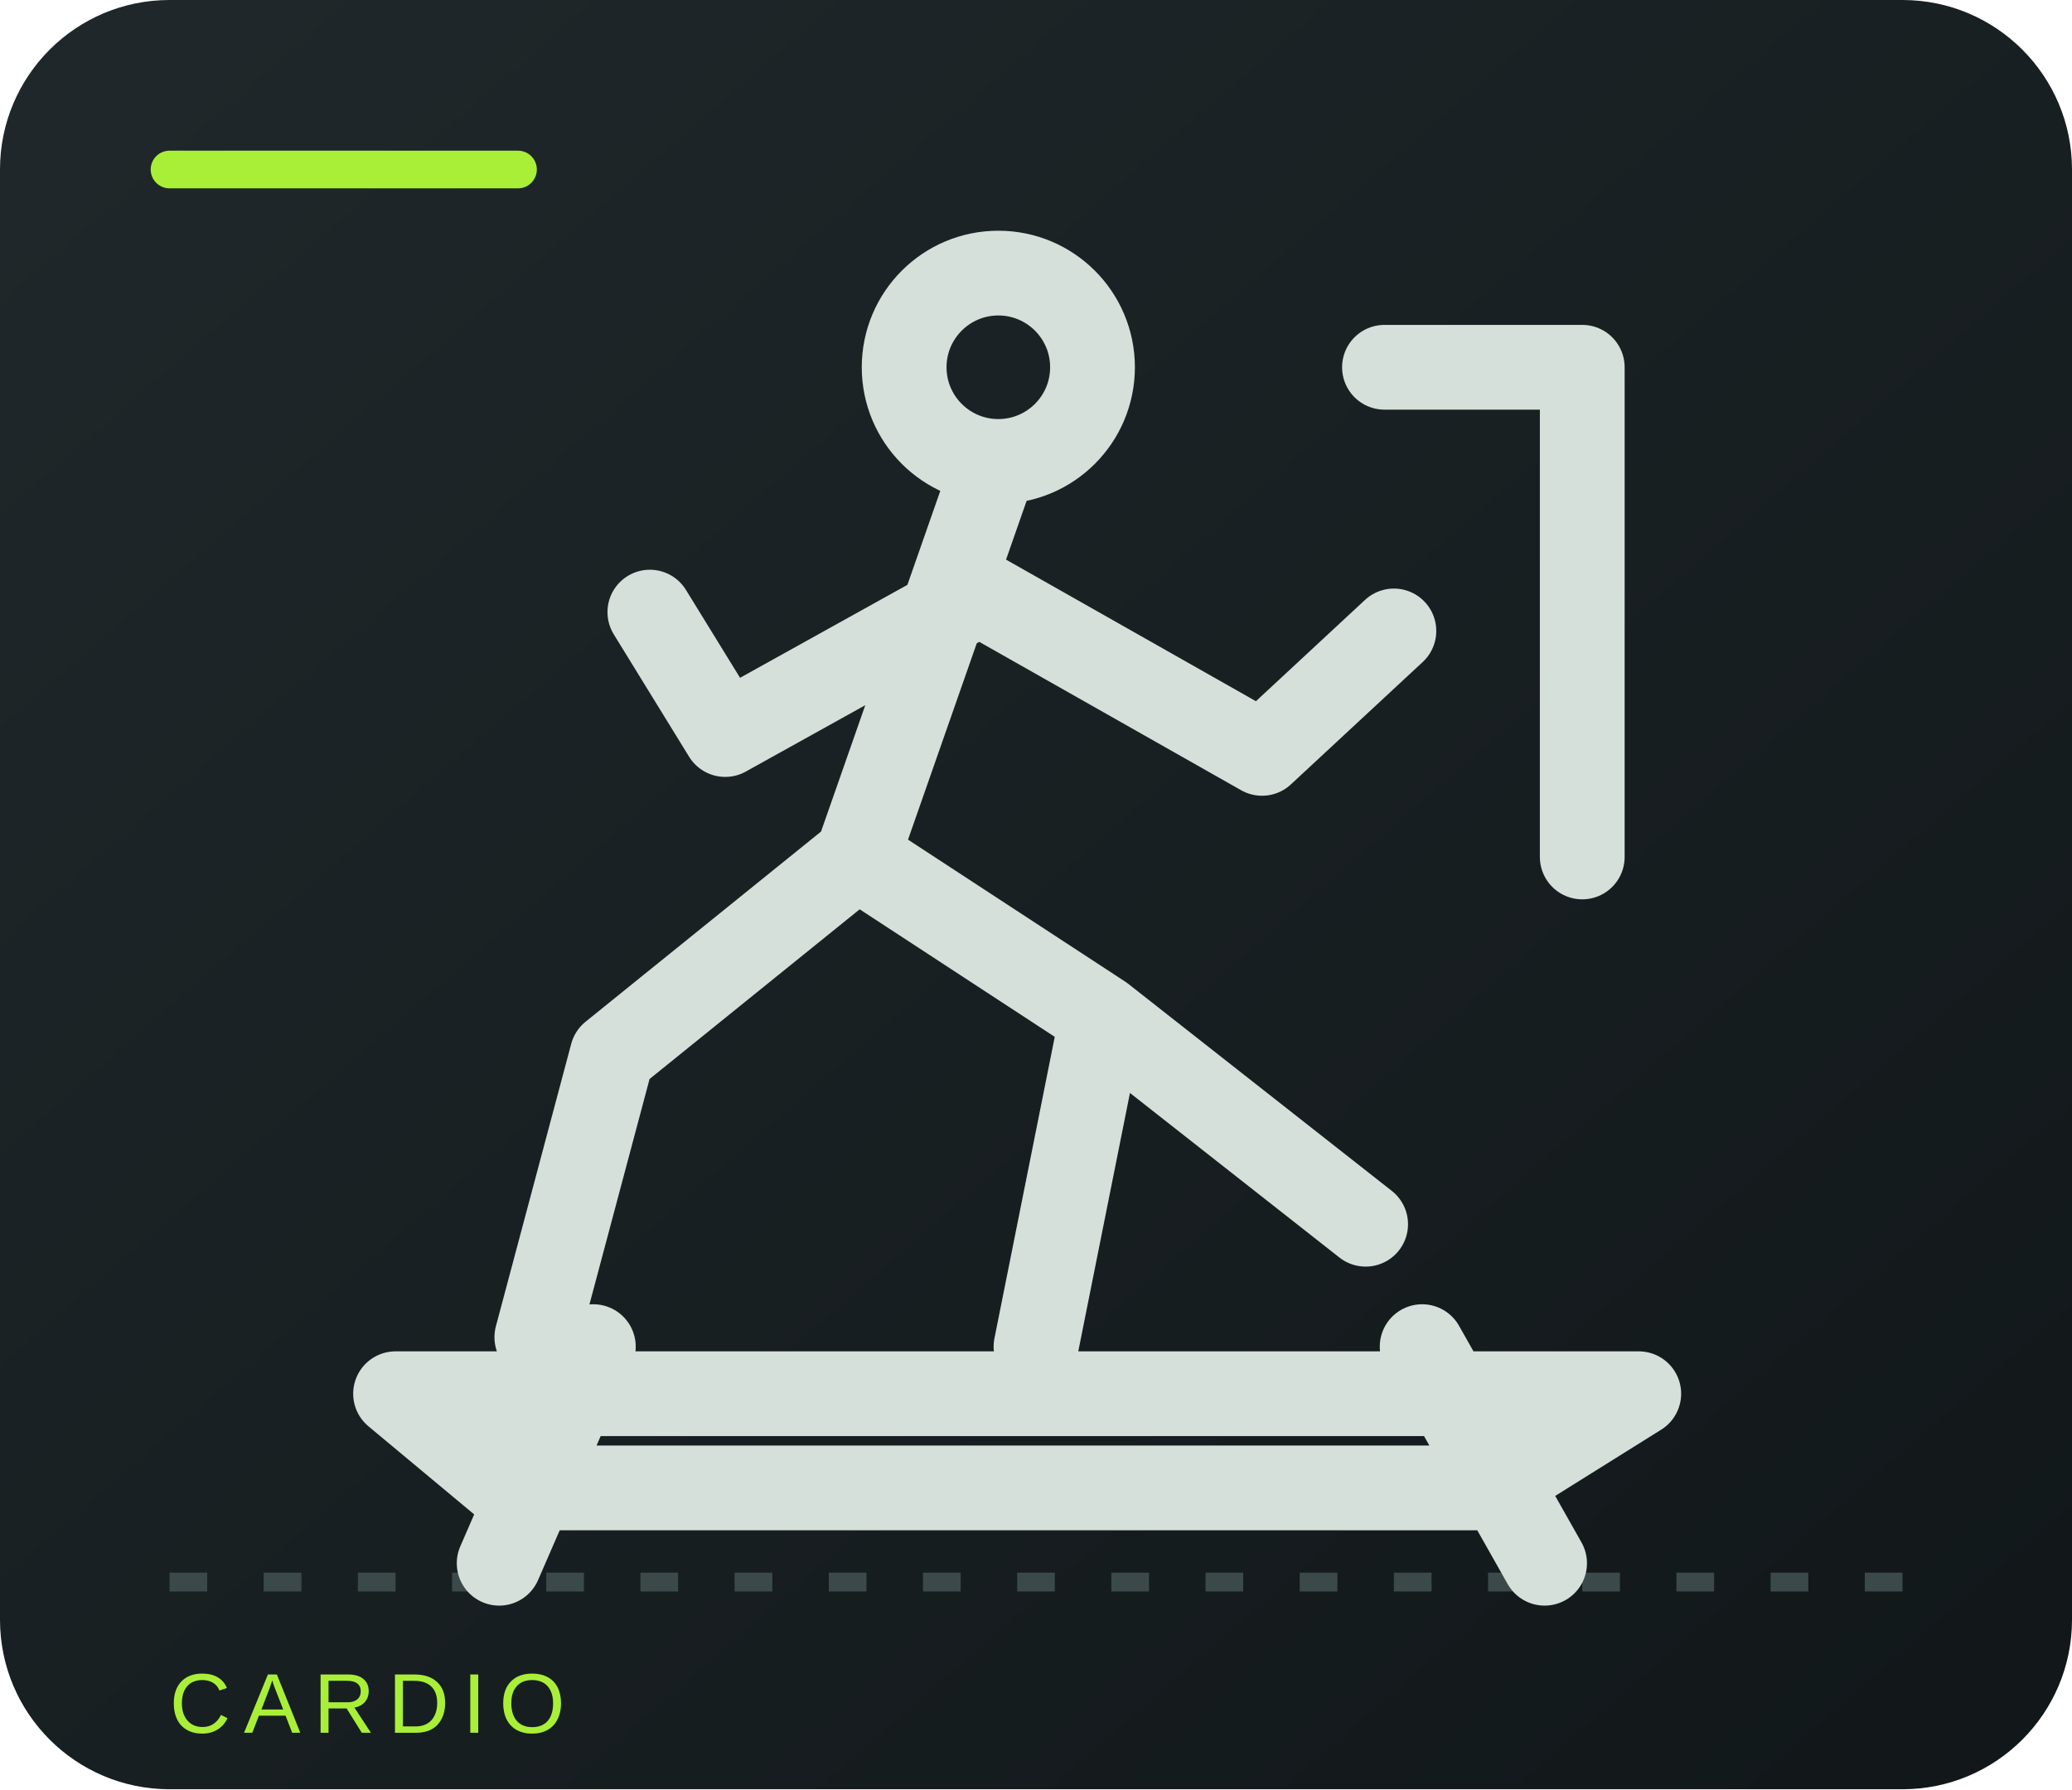
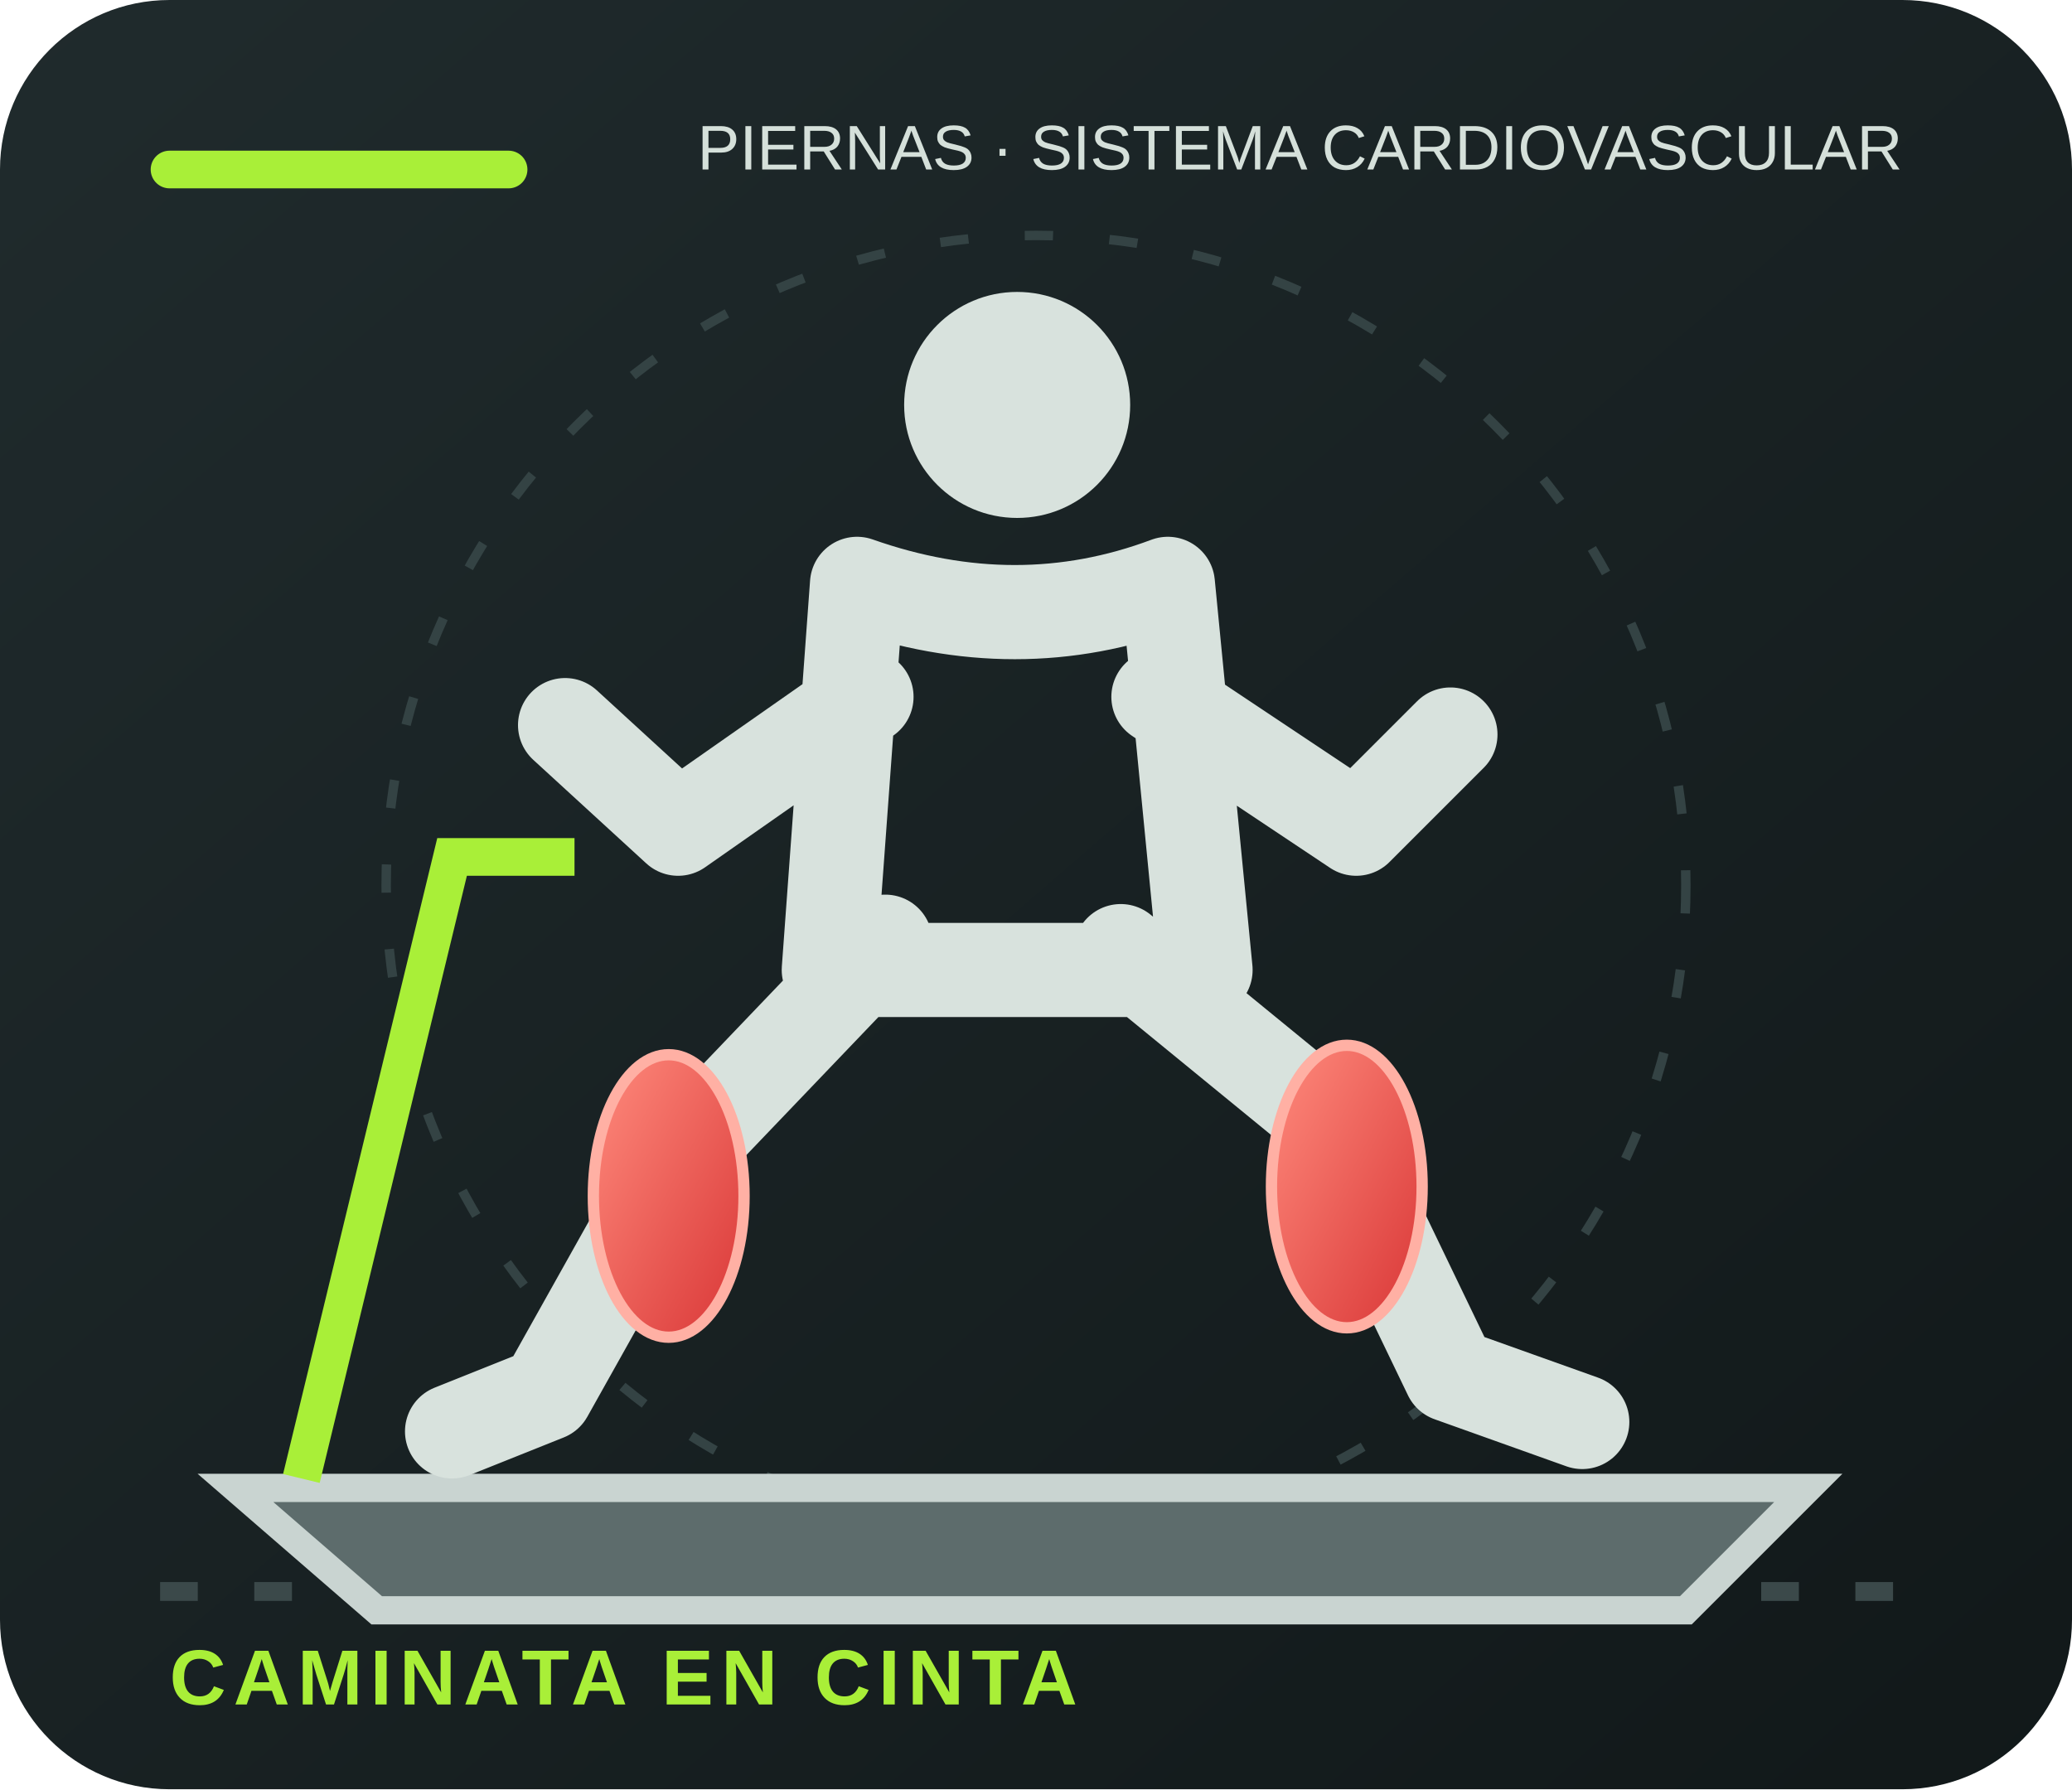
- <svg xmlns="http://www.w3.org/2000/svg" viewBox="0 0 220 190" role="img" aria-label="Ilustración de Caminata en cinta">
+ <svg xmlns="http://www.w3.org/2000/svg" viewBox="0 0 220 190" role="img" aria-label="Ilustración anatómica de CAMINATA EN CINTA">
  <defs>
    <linearGradient id="bg" x1="0" y1="0" x2="1" y2="1">
-       <stop stop-color="#20282b" />
-       <stop offset="1" stop-color="#111719" />
+       <stop stop-color="#202b2d" />
+       <stop offset="1" stop-color="#111819" />
+     </linearGradient>
+     <linearGradient id="muscle" x1="0" y1="0" x2="1" y2="1">
+       <stop stop-color="#ff8b7d" />
+       <stop offset="1" stop-color="#d93636" />
    </linearGradient>
  </defs>
  <rect width="220" height="190" rx="18" fill="url(#bg)" />
-   <path d="M18 168 H202" stroke="#3b494a" stroke-width="2" stroke-dasharray="4 6" />
-   <g fill="none" stroke="#d5e0da" stroke-width="9" stroke-linecap="round" stroke-linejoin="round">
-     <circle cx="106" cy="39" r="10" />
-     <path d="M105 51 L91 91 L117 108 L145 130 M91 91 L65 112 L57 142 M117 108 L110 143 M104 63 L77 78 L69 65 M104 63 L134 80 L148 67 M42 148 H174 L158 158 H54 Z M63 143 L53 166 M151 143 L164 166 M147 39 H168 V91" />
+   <circle cx="110" cy="94" r="69" fill="none" stroke="#344344" stroke-width="1" stroke-dasharray="3 6" />
+   <path d="M17 169H203" stroke="#3b494a" stroke-width="2" stroke-dasharray="4 6" />
+   <path d="M25 158H192L179 171H40Z" fill="#5d6c6c" stroke="#c9d4d1" stroke-width="3" />
+   <path d="M32 157L48 91H61" fill="none" stroke="#a9ef38" stroke-width="4" />
+   <g fill="none" stroke="#d8e2dd" stroke-width="10" stroke-linecap="round" stroke-linejoin="round">
+     <circle cx="108" cy="43" r="12" fill="#d8e2dd" stroke="none" />
+     <path d="M91 62 Q108 68 124 62 L128 103 L88 103 Z M94 100 L72 123 L58 148 L48 152 M119 101 L141 119 L154 146 L168 151 M92 74L72 88L60 77M123 74L144 88L154 78" />
  </g>
-   <path d="M18 18 H55" stroke="#a9ef38" stroke-width="4" stroke-linecap="round" />
-   <text x="18" y="184" fill="#a9ef38" font-size="9" font-family="Arial,sans-serif" letter-spacing="1.4">CARDIO</text>
+   <g fill="url(#muscle)" stroke="#ffb0a4" stroke-width="1.2">
+     <ellipse cx="71" cy="127" rx="8" ry="15" />
+     <ellipse cx="143" cy="126" rx="8" ry="15" />
+   </g>
+   <path d="M18 18H54" stroke="#a9ef38" stroke-width="4" stroke-linecap="round" />
+   <text x="18" y="181" fill="#a9ef38" font-size="8.3" font-family="Arial,sans-serif" font-weight="700" letter-spacing=".8">CAMINATA EN CINTA</text>
+   <text x="202" y="18" text-anchor="end" fill="#d5e0da" font-size="6.7" font-family="Arial,sans-serif">PIERNAS · SISTEMA CARDIOVASCULAR</text>
</svg>
